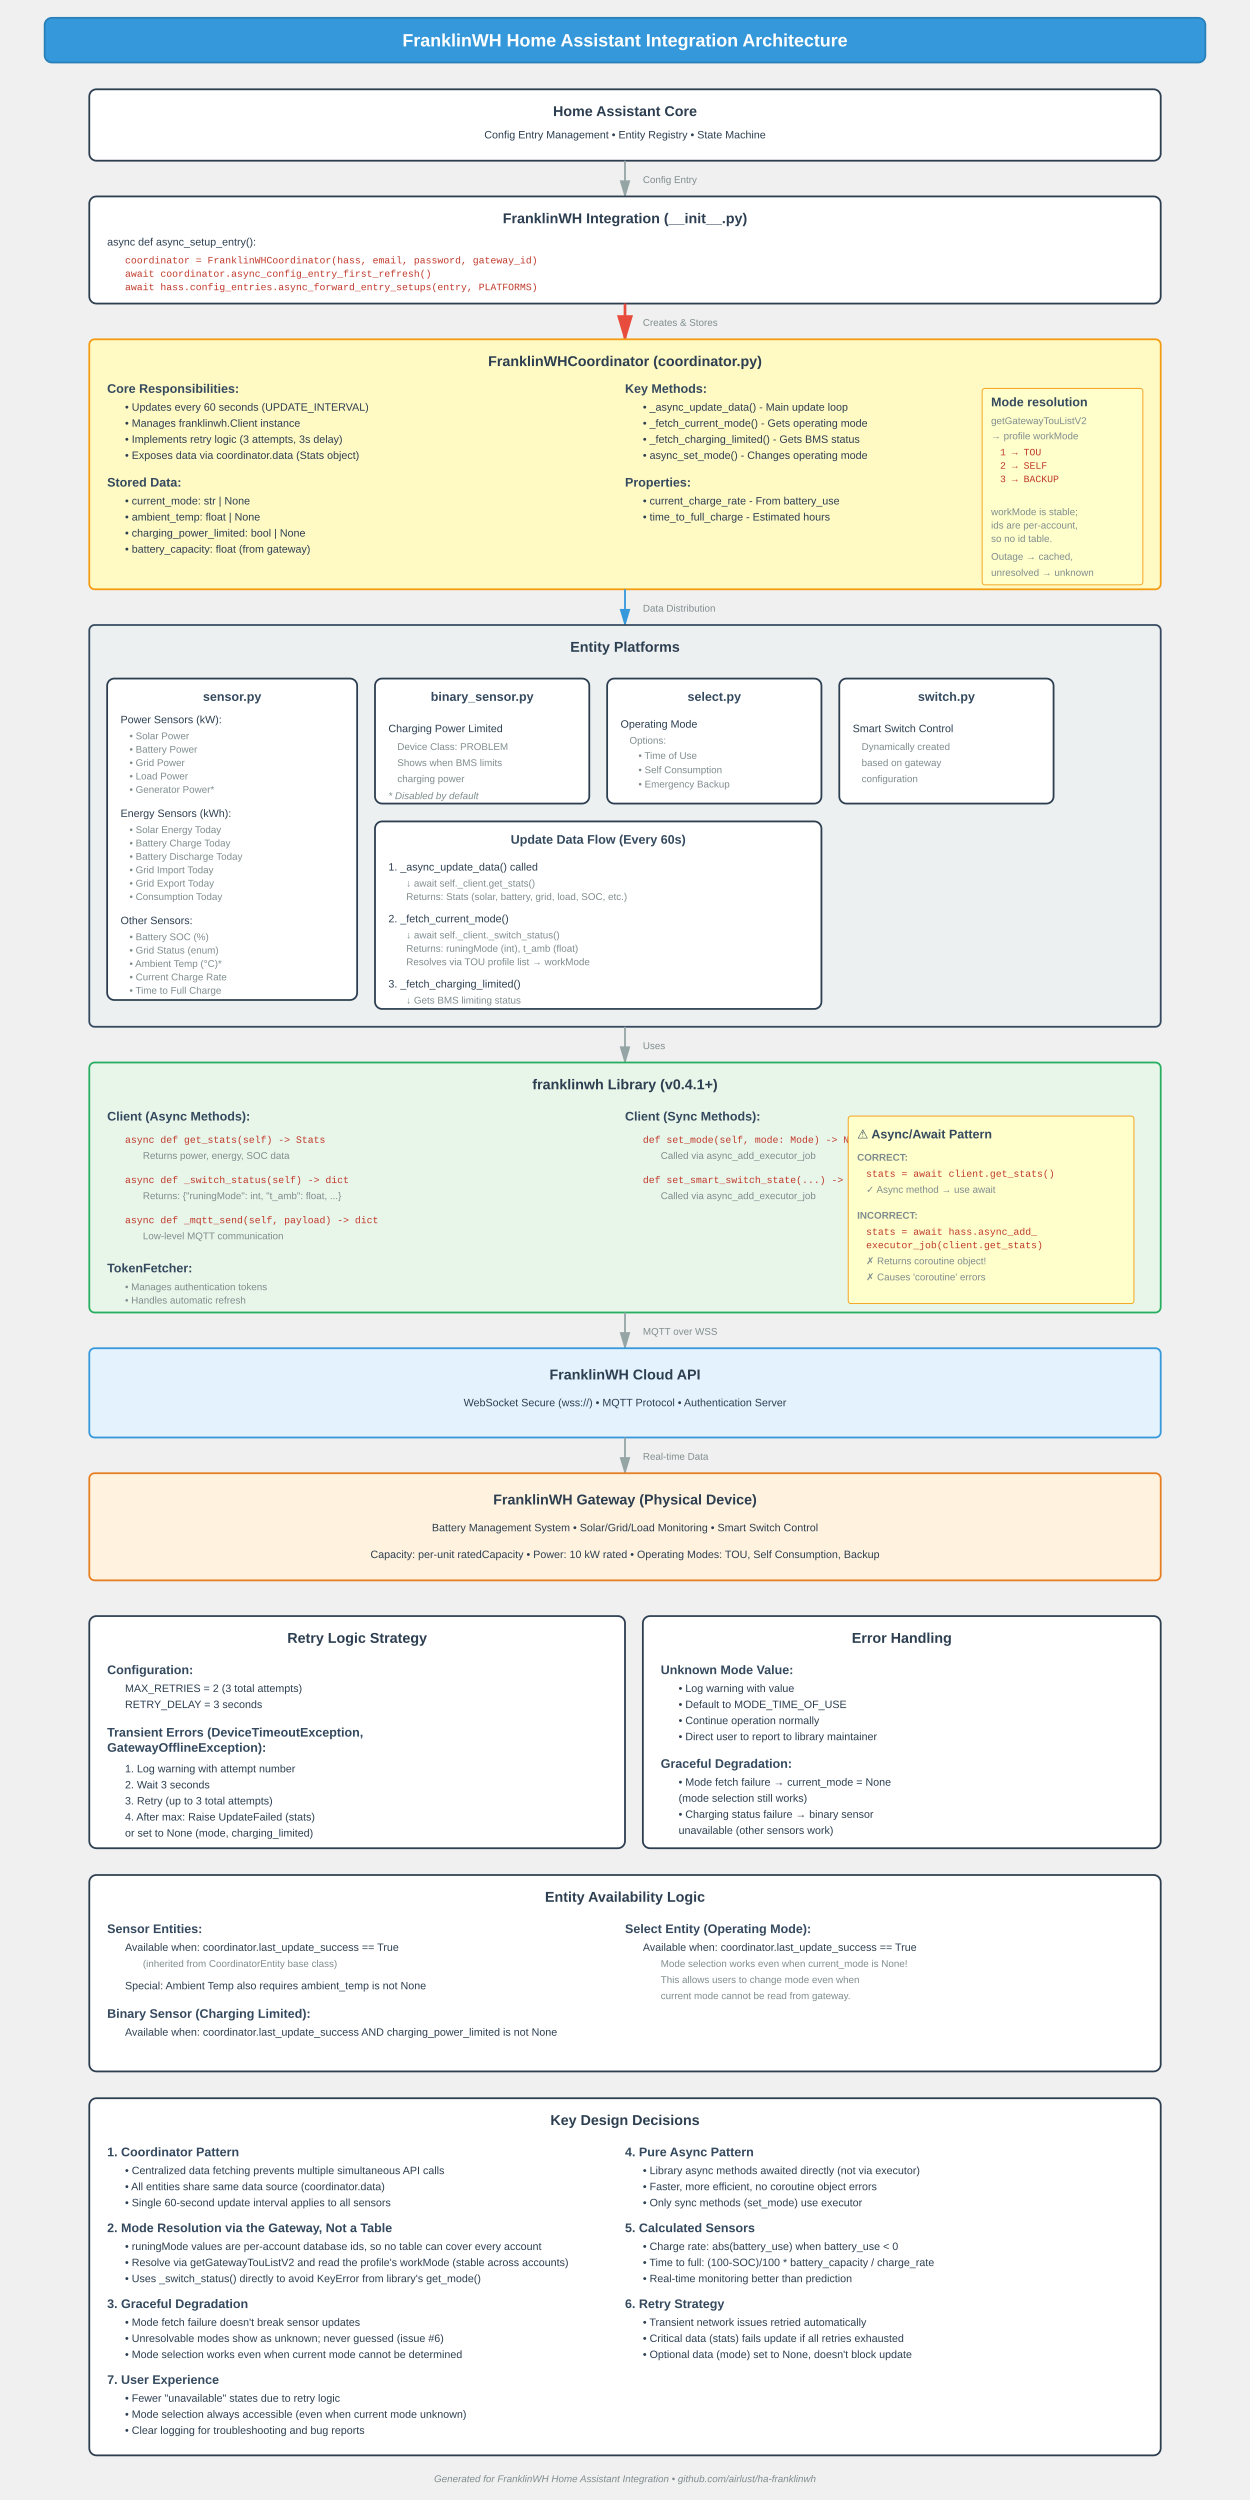
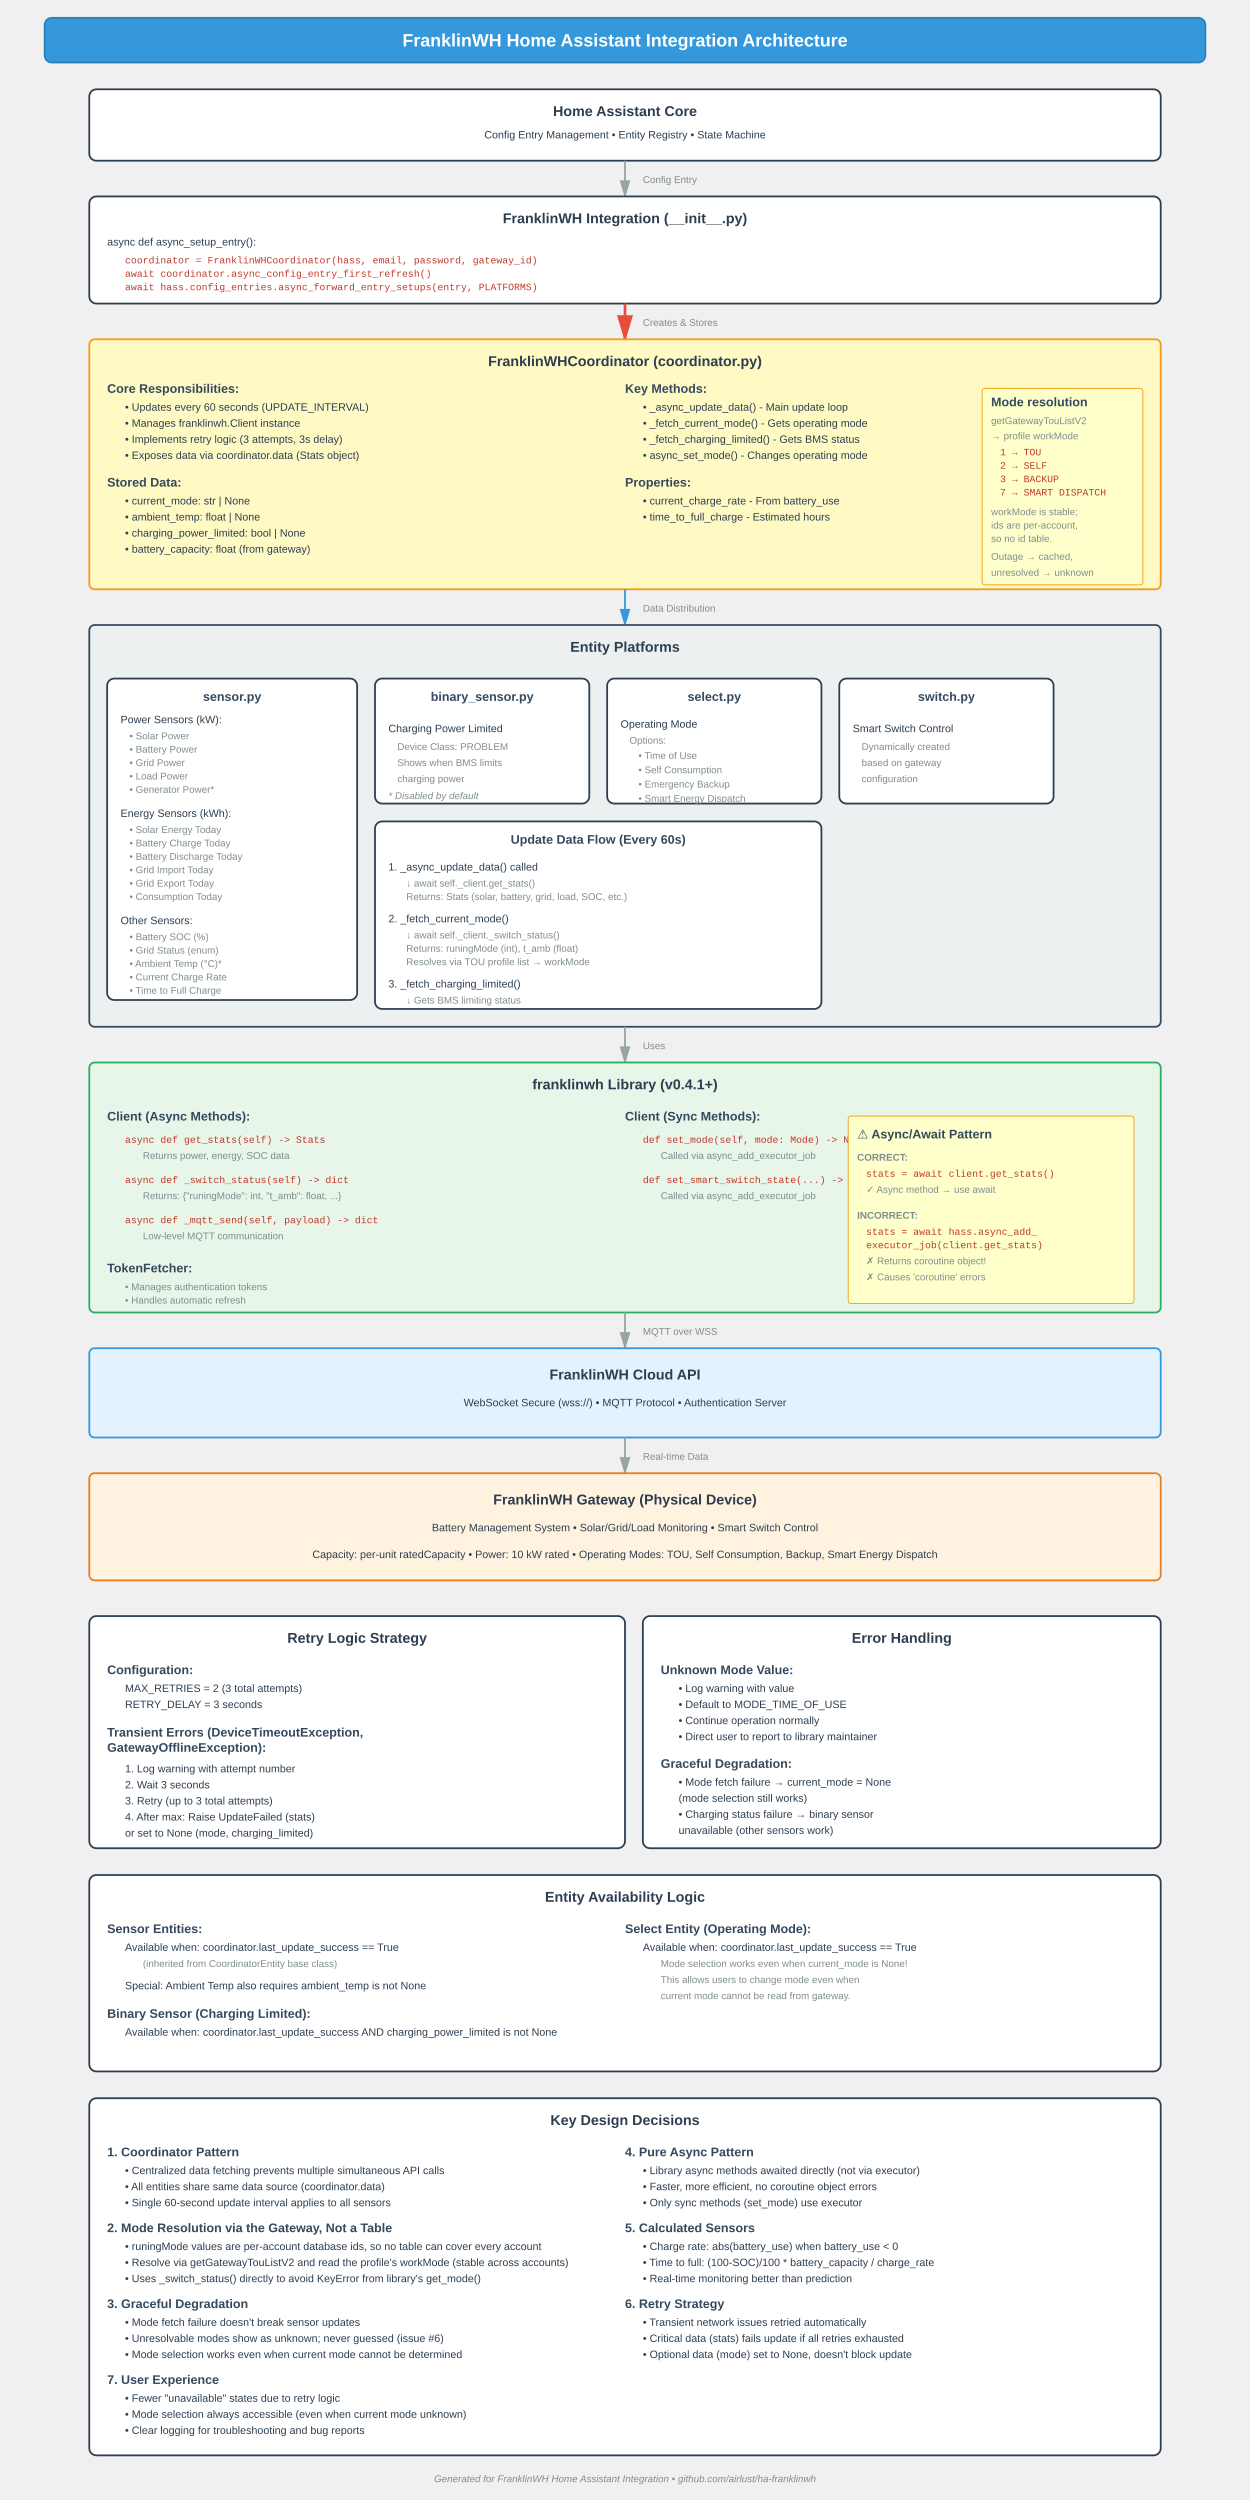
<svg xmlns="http://www.w3.org/2000/svg" width="1400" height="2800">
  <defs>
    <style type="text/css">
      
        .component-box {
          fill: #ffffff;
          stroke: #2c3e50;
          stroke-width: 2;
          rx: 8;
        }
        .platform-box {
          fill: #ecf0f1;
          stroke: #34495e;
          stroke-width: 2;
          rx: 6;
        }
        .library-box {
          fill: #e8f5e9;
          stroke: #27ae60;
          stroke-width: 2;
          rx: 6;
        }
        .cloud-box {
          fill: #e3f2fd;
          stroke: #3498db;
          stroke-width: 2;
          rx: 6;
        }
        .device-box {
          fill: #fff3e0;
          stroke: #e67e22;
          stroke-width: 2;
          rx: 6;
        }
        .coordinator-box {
          fill: #fff9c4;
          stroke: #f39c12;
          stroke-width: 2;
          rx: 6;
        }
        .title-text {
          font-family: 'Arial', sans-serif;
          font-size: 16px;
          font-weight: bold;
          fill: #2c3e50;
        }
        .subtitle-text {
          font-family: 'Arial', sans-serif;
          font-size: 14px;
          font-weight: bold;
          fill: #34495e;
        }
        .body-text {
          font-family: 'Arial', sans-serif;
          font-size: 12px;
          fill: #2c3e50;
        }
        .small-text {
          font-family: 'Arial', sans-serif;
          font-size: 11px;
          fill: #7f8c8d;
        }
        .arrow {
          stroke: #95a5a6;
          stroke-width: 2;
          fill: none;
          marker-end: url(#arrowhead);
        }
        .thick-arrow {
          stroke: #e74c3c;
          stroke-width: 3;
          fill: none;
          marker-end: url(#arrowhead-red);
        }
        .data-arrow {
          stroke: #3498db;
          stroke-width: 2;
          fill: none;
          marker-end: url(#arrowhead-blue);
        }
        .header-box {
          fill: #3498db;
          stroke: #2980b9;
          stroke-width: 2;
          rx: 8;
        }
        .header-text {
          font-family: 'Arial', sans-serif;
          font-size: 20px;
          font-weight: bold;
          fill: white;
        }
        .code-text {
          font-family: 'Courier New', monospace;
          font-size: 11px;
          fill: #c0392b;
        }
        .highlight-box {
          fill: #ffffcc;
          stroke: #f39c12;
          stroke-width: 1;
          rx: 3;
        }
      
    </style>
    <marker id="arrowhead" markerWidth="10" markerHeight="10" refX="9" refY="3" orient="auto">
      <polygon points="0 0, 10 3, 0 6" fill="#95a5a6" />
    </marker>
    <marker id="arrowhead-red" markerWidth="10" markerHeight="10" refX="9" refY="3" orient="auto">
      <polygon points="0 0, 10 3, 0 6" fill="#e74c3c" />
    </marker>
    <marker id="arrowhead-blue" markerWidth="10" markerHeight="10" refX="9" refY="3" orient="auto">
      <polygon points="0 0, 10 3, 0 6" fill="#3498db" />
    </marker>
  </defs>
  <rect class="header-box" x="50" y="20" width="1300" height="50" />
  <text class="header-text" x="700" y="52" text-anchor="middle">FranklinWH Home Assistant Integration Architecture</text>
  <rect class="component-box" x="100" y="100" width="1200" height="80" />
  <text class="title-text" x="700" y="130" text-anchor="middle">Home Assistant Core</text>
  <text class="body-text" x="700" y="155" text-anchor="middle">Config Entry Management • Entity Registry • State Machine</text>
  <path class="arrow" d="M 700 180 L 700 220" />
  <text class="small-text" x="720" y="205" text-anchor="start">Config Entry</text>
  <rect class="component-box" x="100" y="220" width="1200" height="120" />
  <text class="title-text" x="700" y="250" text-anchor="middle">FranklinWH Integration (__init__.py)</text>
  <text class="body-text" x="120" y="275" text-anchor="start">async def async_setup_entry():</text>
  <text class="code-text" x="140" y="295" text-anchor="start">coordinator = FranklinWHCoordinator(hass, email, password, gateway_id)</text>
  <text class="code-text" x="140" y="310" text-anchor="start">await coordinator.async_config_entry_first_refresh()</text>
  <text class="code-text" x="140" y="325" text-anchor="start">await hass.config_entries.async_forward_entry_setups(entry, PLATFORMS)</text>
  <path class="thick-arrow" d="M 700 340 L 700 380" />
  <text class="small-text" x="720" y="365" text-anchor="start">Creates &amp; Stores</text>
  <rect class="coordinator-box" x="100" y="380" width="1200" height="280" />
  <text class="title-text" x="700" y="410" text-anchor="middle">FranklinWHCoordinator (coordinator.py)</text>
  <text class="subtitle-text" x="120" y="440" text-anchor="start">Core Responsibilities:</text>
  <text class="body-text" x="140" y="460" text-anchor="start">• Updates every 60 seconds (UPDATE_INTERVAL)</text>
  <text class="body-text" x="140" y="478" text-anchor="start">• Manages franklinwh.Client instance</text>
  <text class="body-text" x="140" y="496" text-anchor="start">• Implements retry logic (3 attempts, 3s delay)</text>
  <text class="body-text" x="140" y="514" text-anchor="start">• Exposes data via coordinator.data (Stats object)</text>
  <text class="subtitle-text" x="700" y="440" text-anchor="start">Key Methods:</text>
  <text class="body-text" x="720" y="460" text-anchor="start">• _async_update_data() - Main update loop</text>
  <text class="body-text" x="720" y="478" text-anchor="start">• _fetch_current_mode() - Gets operating mode</text>
  <text class="body-text" x="720" y="496" text-anchor="start">• _fetch_charging_limited() - Gets BMS status</text>
  <text class="body-text" x="720" y="514" text-anchor="start">• async_set_mode() - Changes operating mode</text>
  <text class="subtitle-text" x="120" y="545" text-anchor="start">Stored Data:</text>
  <text class="body-text" x="140" y="565" text-anchor="start">• current_mode: str | None</text>
  <text class="body-text" x="140" y="583" text-anchor="start">• ambient_temp: float | None</text>
  <text class="body-text" x="140" y="601" text-anchor="start">• charging_power_limited: bool | None</text>
  <text class="body-text" x="140" y="619" text-anchor="start">• battery_capacity: float (from gateway)</text>
  <text class="subtitle-text" x="700" y="545" text-anchor="start">Properties:</text>
  <text class="body-text" x="720" y="565" text-anchor="start">• current_charge_rate - From battery_use</text>
  <text class="body-text" x="720" y="583" text-anchor="start">• time_to_full_charge - Estimated hours</text>
  <rect class="highlight-box" x="1100" y="435" width="180" height="220" />
  <text class="subtitle-text" x="1110" y="455" text-anchor="start">Mode resolution</text>
  <text class="small-text" x="1110" y="475" text-anchor="start">getGatewayTouListV2</text>
  <text class="small-text" x="1110" y="492" text-anchor="start">→ profile workMode</text>
  <text class="code-text" x="1120" y="510" text-anchor="start">1 → TOU</text>
  <text class="code-text" x="1120" y="525" text-anchor="start">2 → SELF</text>
  <text class="code-text" x="1120" y="540" text-anchor="start">3 → BACKUP</text>
+   <text class="code-text" x="1120" y="555" text-anchor="start">7 → SMART DISPATCH</text>
  <text class="small-text" x="1110" y="577" text-anchor="start">workMode is stable;</text>
  <text class="small-text" x="1110" y="592" text-anchor="start">ids are per-account,</text>
  <text class="small-text" x="1110" y="607" text-anchor="start">so no id table.</text>
  <text class="small-text" x="1110" y="627" text-anchor="start">Outage → cached,</text>
  <text class="small-text" x="1110" y="645" text-anchor="start">unresolved → unknown</text>
  <path class="data-arrow" d="M 700 660 L 700 700" />
  <text class="small-text" x="720" y="685" text-anchor="start">Data Distribution</text>
  <rect class="platform-box" x="100" y="700" width="1200" height="450" />
  <text class="title-text" x="700" y="730" text-anchor="middle">Entity Platforms</text>
  <rect class="component-box" x="120" y="760" width="280" height="360" />
  <text class="subtitle-text" x="260" y="785" text-anchor="middle">sensor.py</text>
  <text class="body-text" x="135" y="810" text-anchor="start">Power Sensors (kW):</text>
  <text class="small-text" x="145" y="828" text-anchor="start">• Solar Power</text>
  <text class="small-text" x="145" y="843" text-anchor="start">• Battery Power</text>
  <text class="small-text" x="145" y="858" text-anchor="start">• Grid Power</text>
  <text class="small-text" x="145" y="873" text-anchor="start">• Load Power</text>
  <text class="small-text" x="145" y="888" text-anchor="start">• Generator Power*</text>
  <text class="body-text" x="135" y="915" text-anchor="start">Energy Sensors (kWh):</text>
  <text class="small-text" x="145" y="933" text-anchor="start">• Solar Energy Today</text>
  <text class="small-text" x="145" y="948" text-anchor="start">• Battery Charge Today</text>
  <text class="small-text" x="145" y="963" text-anchor="start">• Battery Discharge Today</text>
  <text class="small-text" x="145" y="978" text-anchor="start">• Grid Import Today</text>
  <text class="small-text" x="145" y="993" text-anchor="start">• Grid Export Today</text>
  <text class="small-text" x="145" y="1008" text-anchor="start">• Consumption Today</text>
  <text class="body-text" x="135" y="1035" text-anchor="start">Other Sensors:</text>
  <text class="small-text" x="145" y="1053" text-anchor="start">• Battery SOC (%)</text>
  <text class="small-text" x="145" y="1068" text-anchor="start">• Grid Status (enum)</text>
  <text class="small-text" x="145" y="1083" text-anchor="start">• Ambient Temp (°C)*</text>
  <text class="small-text" x="145" y="1098" text-anchor="start">• Current Charge Rate</text>
  <text class="small-text" x="145" y="1113" text-anchor="start">• Time to Full Charge</text>
  <rect class="component-box" x="420" y="760" width="240" height="140" />
  <text class="subtitle-text" x="540" y="785" text-anchor="middle">binary_sensor.py</text>
  <text class="body-text" x="435" y="820" text-anchor="start">Charging Power Limited</text>
  <text class="small-text" x="445" y="840" text-anchor="start">Device Class: PROBLEM</text>
  <text class="small-text" x="445" y="858" text-anchor="start">Shows when BMS limits</text>
  <text class="small-text" x="445" y="876" text-anchor="start">charging power</text>
  <text class="small-text" x="435" y="895" text-anchor="start" font-style="italic">* Disabled by default</text>
  <rect class="component-box" x="680" y="760" width="240" height="140" />
  <text class="subtitle-text" x="800" y="785" text-anchor="middle">select.py</text>
  <text class="body-text" x="695" y="815" text-anchor="start">Operating Mode</text>
  <text class="small-text" x="705" y="833" text-anchor="start">Options:</text>
  <text class="small-text" x="715" y="850" text-anchor="start">• Time of Use</text>
  <text class="small-text" x="715" y="866" text-anchor="start">• Self Consumption</text>
  <text class="small-text" x="715" y="882" text-anchor="start">• Emergency Backup</text>
+   <text class="small-text" x="715" y="898" text-anchor="start">• Smart Energy Dispatch</text>
  <rect class="component-box" x="940" y="760" width="240" height="140" />
  <text class="subtitle-text" x="1060" y="785" text-anchor="middle">switch.py</text>
  <text class="body-text" x="955" y="820" text-anchor="start">Smart Switch Control</text>
  <text class="small-text" x="965" y="840" text-anchor="start">Dynamically created</text>
  <text class="small-text" x="965" y="858" text-anchor="start">based on gateway</text>
  <text class="small-text" x="965" y="876" text-anchor="start">configuration</text>
  <rect class="component-box" x="420" y="920" width="500" height="210" />
  <text class="subtitle-text" x="670" y="945" text-anchor="middle">Update Data Flow (Every 60s)</text>
  <text class="body-text" x="435" y="975" text-anchor="start">1. _async_update_data() called</text>
  <text class="small-text" x="455" y="993" text-anchor="start">↓ await self._client.get_stats()</text>
  <text class="small-text" x="455" y="1008" text-anchor="start">Returns: Stats (solar, battery, grid, load, SOC, etc.)</text>
  <text class="body-text" x="435" y="1033" text-anchor="start">2. _fetch_current_mode()</text>
  <text class="small-text" x="455" y="1051" text-anchor="start">↓ await self._client._switch_status()</text>
  <text class="small-text" x="455" y="1066" text-anchor="start">Returns: runingMode (int), t_amb (float)</text>
  <text class="small-text" x="455" y="1081" text-anchor="start">Resolves via TOU profile list → workMode</text>
  <text class="body-text" x="435" y="1106" text-anchor="start">3. _fetch_charging_limited()</text>
  <text class="small-text" x="455" y="1124" text-anchor="start">↓ Gets BMS limiting status</text>
  <path class="arrow" d="M 700 1150 L 700 1190" />
  <text class="small-text" x="720" y="1175" text-anchor="start">Uses</text>
  <rect class="library-box" x="100" y="1190" width="1200" height="280" />
  <text class="title-text" x="700" y="1220" text-anchor="middle">franklinwh Library (v0.4.1+)</text>
  <text class="subtitle-text" x="120" y="1255" text-anchor="start">Client (Async Methods):</text>
  <text class="code-text" x="140" y="1280" text-anchor="start">async def get_stats(self) -&gt; Stats</text>
  <text class="small-text" x="160" y="1298" text-anchor="start">Returns power, energy, SOC data</text>
  <text class="code-text" x="140" y="1325" text-anchor="start">async def _switch_status(self) -&gt; dict</text>
  <text class="small-text" x="160" y="1343" text-anchor="start">Returns: {"runingMode": int, "t_amb": float, ...}</text>
  <text class="code-text" x="140" y="1370" text-anchor="start">async def _mqtt_send(self, payload) -&gt; dict</text>
  <text class="small-text" x="160" y="1388" text-anchor="start">Low-level MQTT communication</text>
  <text class="subtitle-text" x="700" y="1255" text-anchor="start">Client (Sync Methods):</text>
  <text class="code-text" x="720" y="1280" text-anchor="start">def set_mode(self, mode: Mode) -&gt; None</text>
  <text class="small-text" x="740" y="1298" text-anchor="start">Called via async_add_executor_job</text>
  <text class="code-text" x="720" y="1325" text-anchor="start">def set_smart_switch_state(...) -&gt; None</text>
  <text class="small-text" x="740" y="1343" text-anchor="start">Called via async_add_executor_job</text>
  <text class="subtitle-text" x="120" y="1425" text-anchor="start">TokenFetcher:</text>
  <text class="small-text" x="140" y="1445" text-anchor="start">• Manages authentication tokens</text>
  <text class="small-text" x="140" y="1460" text-anchor="start">• Handles automatic refresh</text>
  <rect class="highlight-box" x="950" y="1250" width="320" height="210" />
  <text class="subtitle-text" x="960" y="1275" text-anchor="start">⚠️ Async/Await Pattern</text>
  <text class="small-text" x="960" y="1300" text-anchor="start" font-weight="bold">CORRECT:</text>
  <text class="code-text" x="970" y="1318" text-anchor="start">stats = await client.get_stats()</text>
  <text class="small-text" x="970" y="1336" text-anchor="start">✓ Async method → use await</text>
  <text class="small-text" x="960" y="1365" text-anchor="start" font-weight="bold">INCORRECT:</text>
  <text class="code-text" x="970" y="1383" text-anchor="start">stats = await hass.async_add_</text>
  <text class="code-text" x="970" y="1398" text-anchor="start">  executor_job(client.get_stats)</text>
  <text class="small-text" x="970" y="1416" text-anchor="start">✗ Returns coroutine object!</text>
  <text class="small-text" x="970" y="1434" text-anchor="start">✗ Causes 'coroutine' errors</text>
  <path class="arrow" d="M 700 1470 L 700 1510" />
  <text class="small-text" x="720" y="1495" text-anchor="start">MQTT over WSS</text>
  <rect class="cloud-box" x="100" y="1510" width="1200" height="100" />
  <text class="title-text" x="700" y="1545" text-anchor="middle">FranklinWH Cloud API</text>
  <text class="body-text" x="700" y="1575" text-anchor="middle">WebSocket Secure (wss://) • MQTT Protocol • Authentication Server</text>
  <path class="arrow" d="M 700 1610 L 700 1650" />
  <text class="small-text" x="720" y="1635" text-anchor="start">Real-time Data</text>
  <rect class="device-box" x="100" y="1650" width="1200" height="120" />
  <text class="title-text" x="700" y="1685" text-anchor="middle">FranklinWH Gateway (Physical Device)</text>
  <text class="body-text" x="700" y="1715" text-anchor="middle">Battery Management System • Solar/Grid/Load Monitoring • Smart Switch Control</text>
-   <text class="body-text" x="700" y="1745" text-anchor="middle">Capacity: per-unit ratedCapacity • Power: 10 kW rated • Operating Modes: TOU, Self Consumption, Backup</text>
+   <text class="body-text" x="700" y="1745" text-anchor="middle">Capacity: per-unit ratedCapacity • Power: 10 kW rated • Operating Modes: TOU, Self Consumption, Backup, Smart Energy Dispatch</text>
  <rect class="component-box" x="100" y="1810" width="600" height="260" />
  <text class="title-text" x="400" y="1840" text-anchor="middle">Retry Logic Strategy</text>
  <text class="subtitle-text" x="120" y="1875" text-anchor="start">Configuration:</text>
  <text class="body-text" x="140" y="1895" text-anchor="start">MAX_RETRIES = 2 (3 total attempts)</text>
  <text class="body-text" x="140" y="1913" text-anchor="start">RETRY_DELAY = 3 seconds</text>
  <text class="subtitle-text" x="120" y="1945" text-anchor="start">Transient Errors (DeviceTimeoutException,</text>
  <text class="subtitle-text" x="120" y="1962" text-anchor="start">GatewayOfflineException):</text>
  <text class="body-text" x="140" y="1985" text-anchor="start">1. Log warning with attempt number</text>
  <text class="body-text" x="140" y="2003" text-anchor="start">2. Wait 3 seconds</text>
  <text class="body-text" x="140" y="2021" text-anchor="start">3. Retry (up to 3 total attempts)</text>
  <text class="body-text" x="140" y="2039" text-anchor="start">4. After max: Raise UpdateFailed (stats)</text>
  <text class="body-text" x="140" y="2057" text-anchor="start">   or set to None (mode, charging_limited)</text>
  <rect class="component-box" x="720" y="1810" width="580" height="260" />
  <text class="title-text" x="1010" y="1840" text-anchor="middle">Error Handling</text>
  <text class="subtitle-text" x="740" y="1875" text-anchor="start">Unknown Mode Value:</text>
  <text class="body-text" x="760" y="1895" text-anchor="start">• Log warning with value</text>
  <text class="body-text" x="760" y="1913" text-anchor="start">• Default to MODE_TIME_OF_USE</text>
  <text class="body-text" x="760" y="1931" text-anchor="start">• Continue operation normally</text>
  <text class="body-text" x="760" y="1949" text-anchor="start">• Direct user to report to library maintainer</text>
  <text class="subtitle-text" x="740" y="1980" text-anchor="start">Graceful Degradation:</text>
  <text class="body-text" x="760" y="2000" text-anchor="start">• Mode fetch failure → current_mode = None</text>
  <text class="body-text" x="760" y="2018" text-anchor="start">  (mode selection still works)</text>
  <text class="body-text" x="760" y="2036" text-anchor="start">• Charging status failure → binary sensor</text>
  <text class="body-text" x="760" y="2054" text-anchor="start">  unavailable (other sensors work)</text>
  <rect class="component-box" x="100" y="2100" width="1200" height="220" />
  <text class="title-text" x="700" y="2130" text-anchor="middle">Entity Availability Logic</text>
  <text class="subtitle-text" x="120" y="2165" text-anchor="start">Sensor Entities:</text>
  <text class="body-text" x="140" y="2185" text-anchor="start">Available when: coordinator.last_update_success == True</text>
  <text class="small-text" x="160" y="2203" text-anchor="start">(inherited from CoordinatorEntity base class)</text>
  <text class="body-text" x="140" y="2228" text-anchor="start">Special: Ambient Temp also requires ambient_temp is not None</text>
  <text class="subtitle-text" x="120" y="2260" text-anchor="start">Binary Sensor (Charging Limited):</text>
  <text class="body-text" x="140" y="2280" text-anchor="start">Available when: coordinator.last_update_success AND charging_power_limited is not None</text>
  <text class="subtitle-text" x="700" y="2165" text-anchor="start">Select Entity (Operating Mode):</text>
  <text class="body-text" x="720" y="2185" text-anchor="start">Available when: coordinator.last_update_success == True</text>
  <text class="small-text" x="740" y="2203" text-anchor="start">Mode selection works even when current_mode is None!</text>
  <text class="small-text" x="740" y="2221" text-anchor="start">This allows users to change mode even when</text>
  <text class="small-text" x="740" y="2239" text-anchor="start">current mode cannot be read from gateway.</text>
  <rect class="component-box" x="100" y="2350" width="1200" height="400" />
  <text class="title-text" x="700" y="2380" text-anchor="middle">Key Design Decisions</text>
  <text class="subtitle-text" x="120" y="2415" text-anchor="start">1. Coordinator Pattern</text>
  <text class="body-text" x="140" y="2435" text-anchor="start">• Centralized data fetching prevents multiple simultaneous API calls</text>
  <text class="body-text" x="140" y="2453" text-anchor="start">• All entities share same data source (coordinator.data)</text>
  <text class="body-text" x="140" y="2471" text-anchor="start">• Single 60-second update interval applies to all sensors</text>
  <text class="subtitle-text" x="120" y="2500" text-anchor="start">2. Mode Resolution via the Gateway, Not a Table</text>
  <text class="body-text" x="140" y="2520" text-anchor="start">• runingMode values are per-account database ids, so no table can cover every account</text>
  <text class="body-text" x="140" y="2538" text-anchor="start">• Resolve via getGatewayTouListV2 and read the profile's workMode (stable across accounts)</text>
  <text class="body-text" x="140" y="2556" text-anchor="start">• Uses _switch_status() directly to avoid KeyError from library's get_mode()</text>
  <text class="subtitle-text" x="120" y="2585" text-anchor="start">3. Graceful Degradation</text>
  <text class="body-text" x="140" y="2605" text-anchor="start">• Mode fetch failure doesn't break sensor updates</text>
  <text class="body-text" x="140" y="2623" text-anchor="start">• Unresolvable modes show as unknown; never guessed (issue #6)</text>
  <text class="body-text" x="140" y="2641" text-anchor="start">• Mode selection works even when current mode cannot be determined</text>
  <text class="subtitle-text" x="700" y="2415" text-anchor="start">4. Pure Async Pattern</text>
  <text class="body-text" x="720" y="2435" text-anchor="start">• Library async methods awaited directly (not via executor)</text>
  <text class="body-text" x="720" y="2453" text-anchor="start">• Faster, more efficient, no coroutine object errors</text>
  <text class="body-text" x="720" y="2471" text-anchor="start">• Only sync methods (set_mode) use executor</text>
  <text class="subtitle-text" x="700" y="2500" text-anchor="start">5. Calculated Sensors</text>
  <text class="body-text" x="720" y="2520" text-anchor="start">• Charge rate: abs(battery_use) when battery_use &lt; 0</text>
  <text class="body-text" x="720" y="2538" text-anchor="start">• Time to full: (100-SOC)/100 * battery_capacity / charge_rate</text>
  <text class="body-text" x="720" y="2556" text-anchor="start">• Real-time monitoring better than prediction</text>
  <text class="subtitle-text" x="700" y="2585" text-anchor="start">6. Retry Strategy</text>
  <text class="body-text" x="720" y="2605" text-anchor="start">• Transient network issues retried automatically</text>
  <text class="body-text" x="720" y="2623" text-anchor="start">• Critical data (stats) fails update if all retries exhausted</text>
  <text class="body-text" x="720" y="2641" text-anchor="start">• Optional data (mode) set to None, doesn't block update</text>
  <text class="subtitle-text" x="120" y="2670" text-anchor="start">7. User Experience</text>
  <text class="body-text" x="140" y="2690" text-anchor="start">• Fewer "unavailable" states due to retry logic</text>
  <text class="body-text" x="140" y="2708" text-anchor="start">• Mode selection always accessible (even when current mode unknown)</text>
  <text class="body-text" x="140" y="2726" text-anchor="start">• Clear logging for troubleshooting and bug reports</text>
  <text class="small-text" x="700" y="2780" text-anchor="middle" font-style="italic">Generated for FranklinWH Home Assistant Integration • github.com/airlust/ha-franklinwh</text>
</svg>
